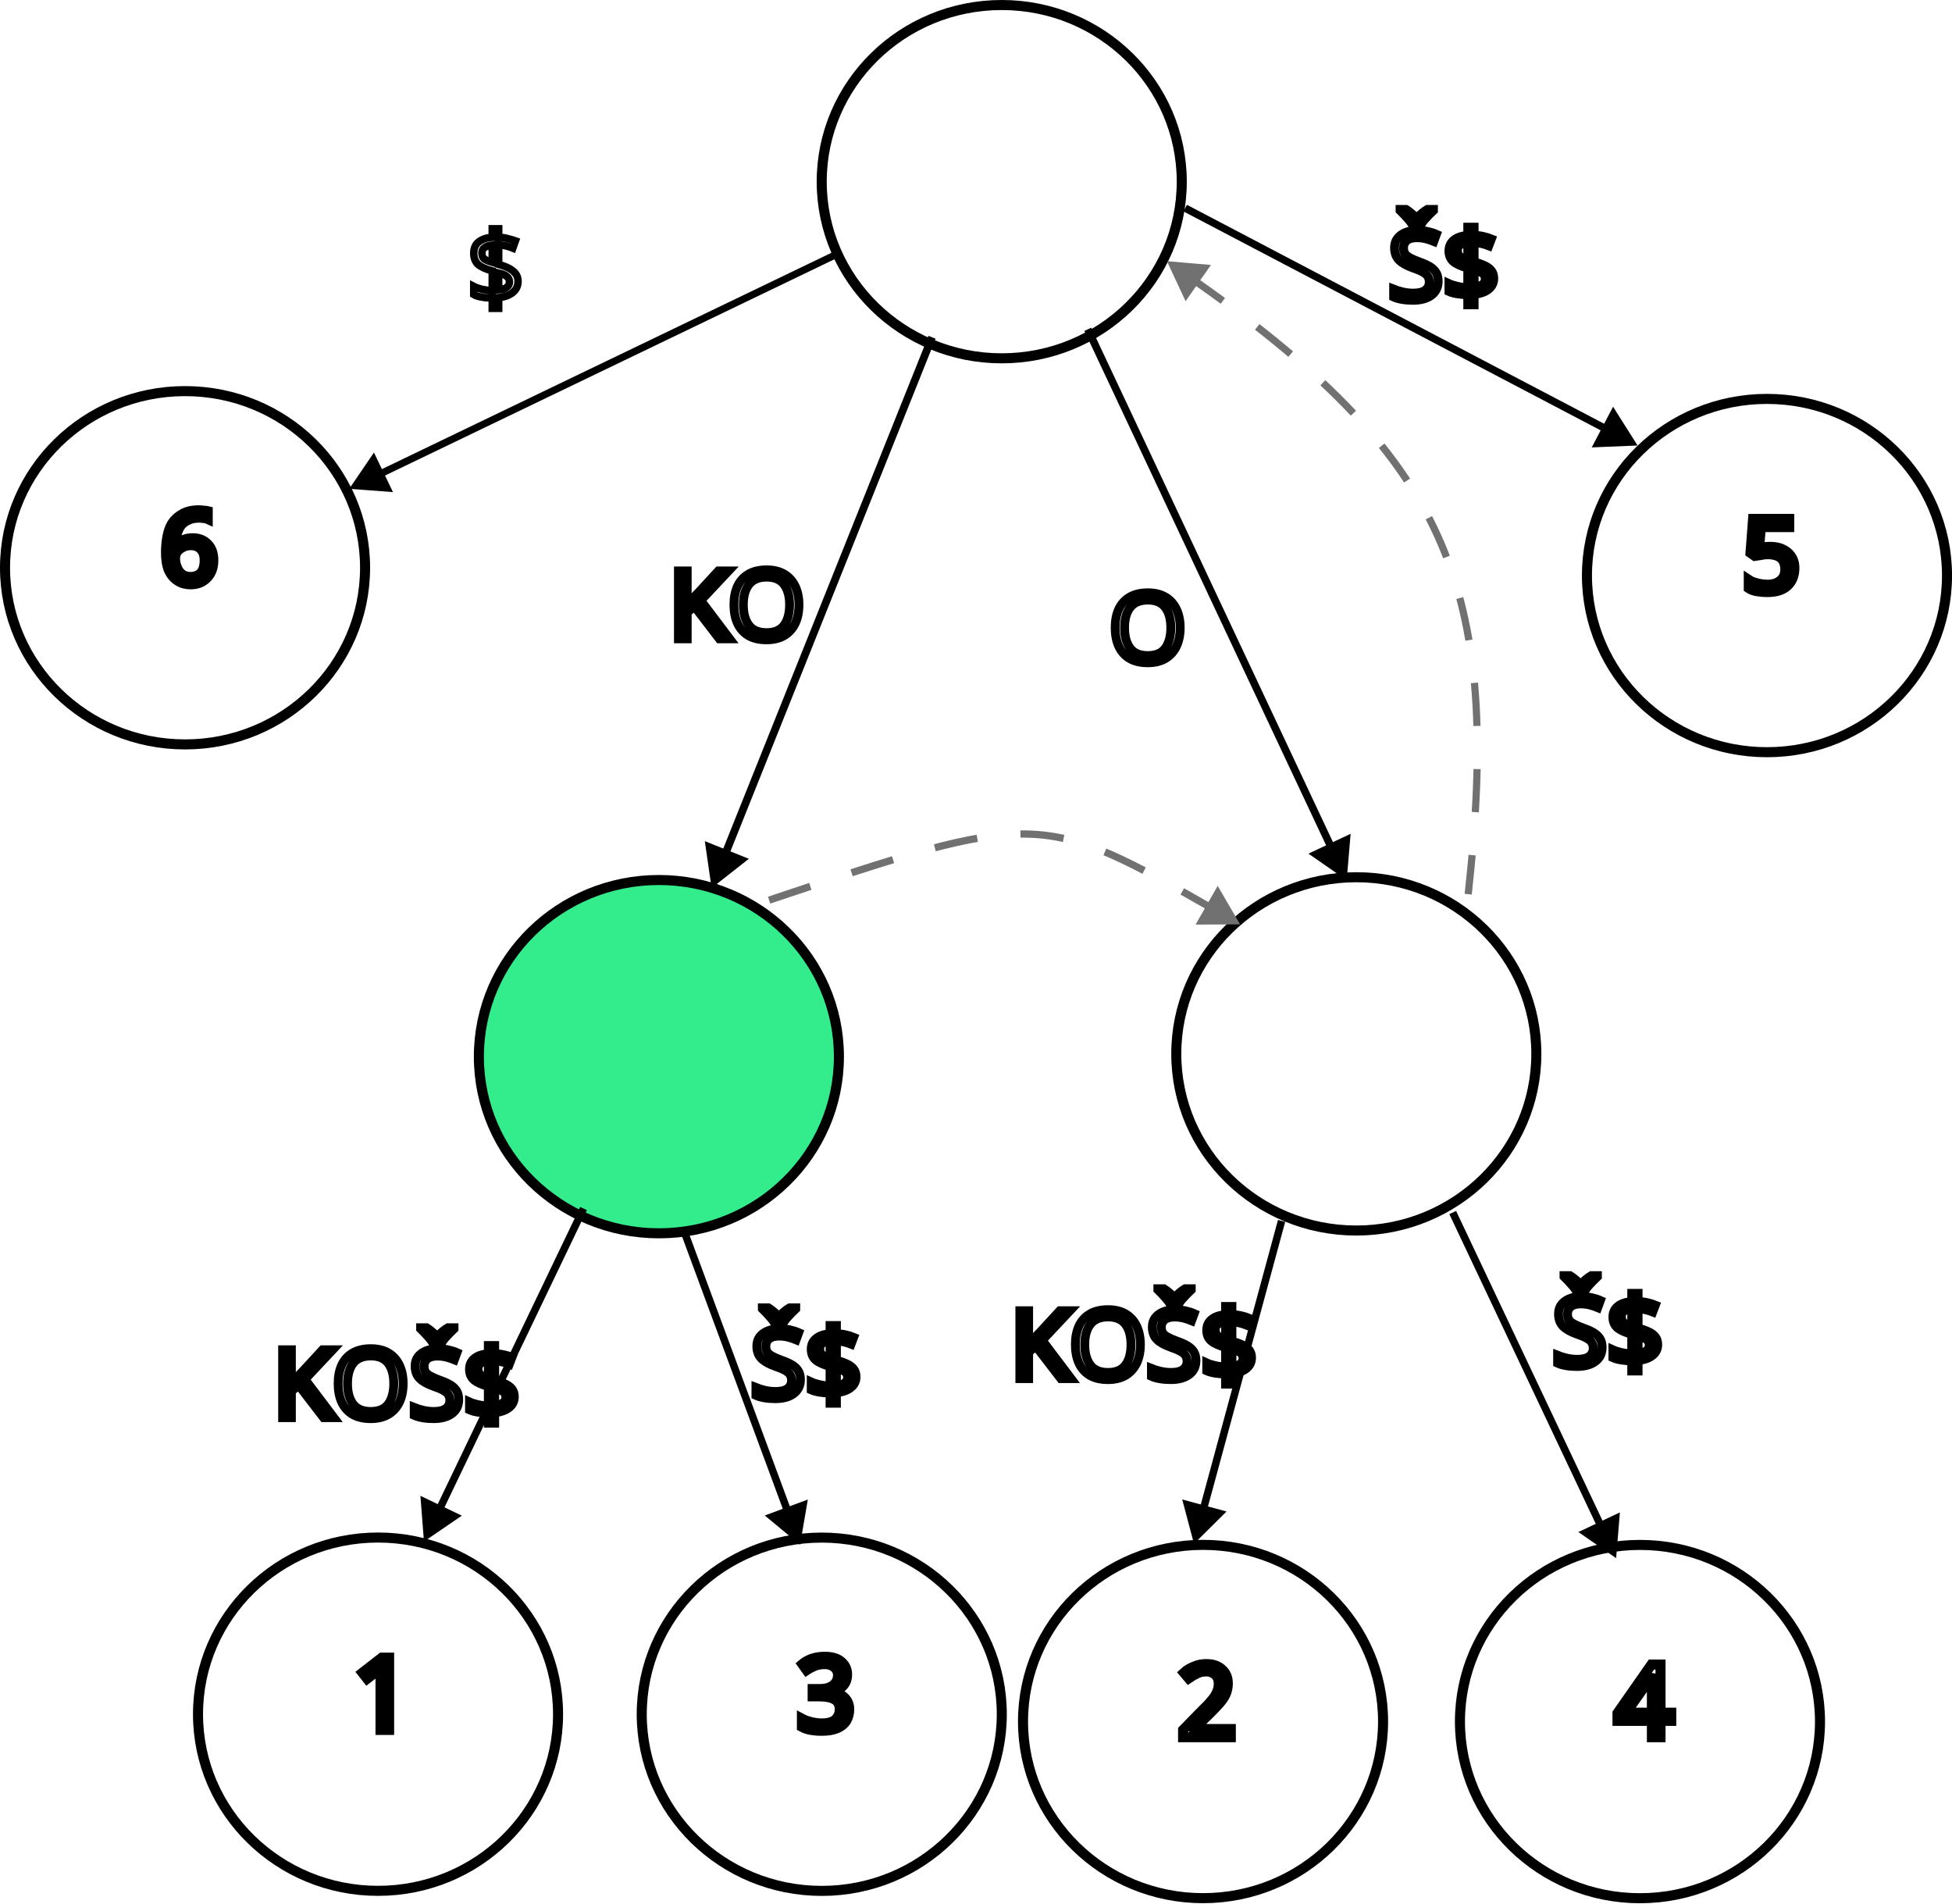
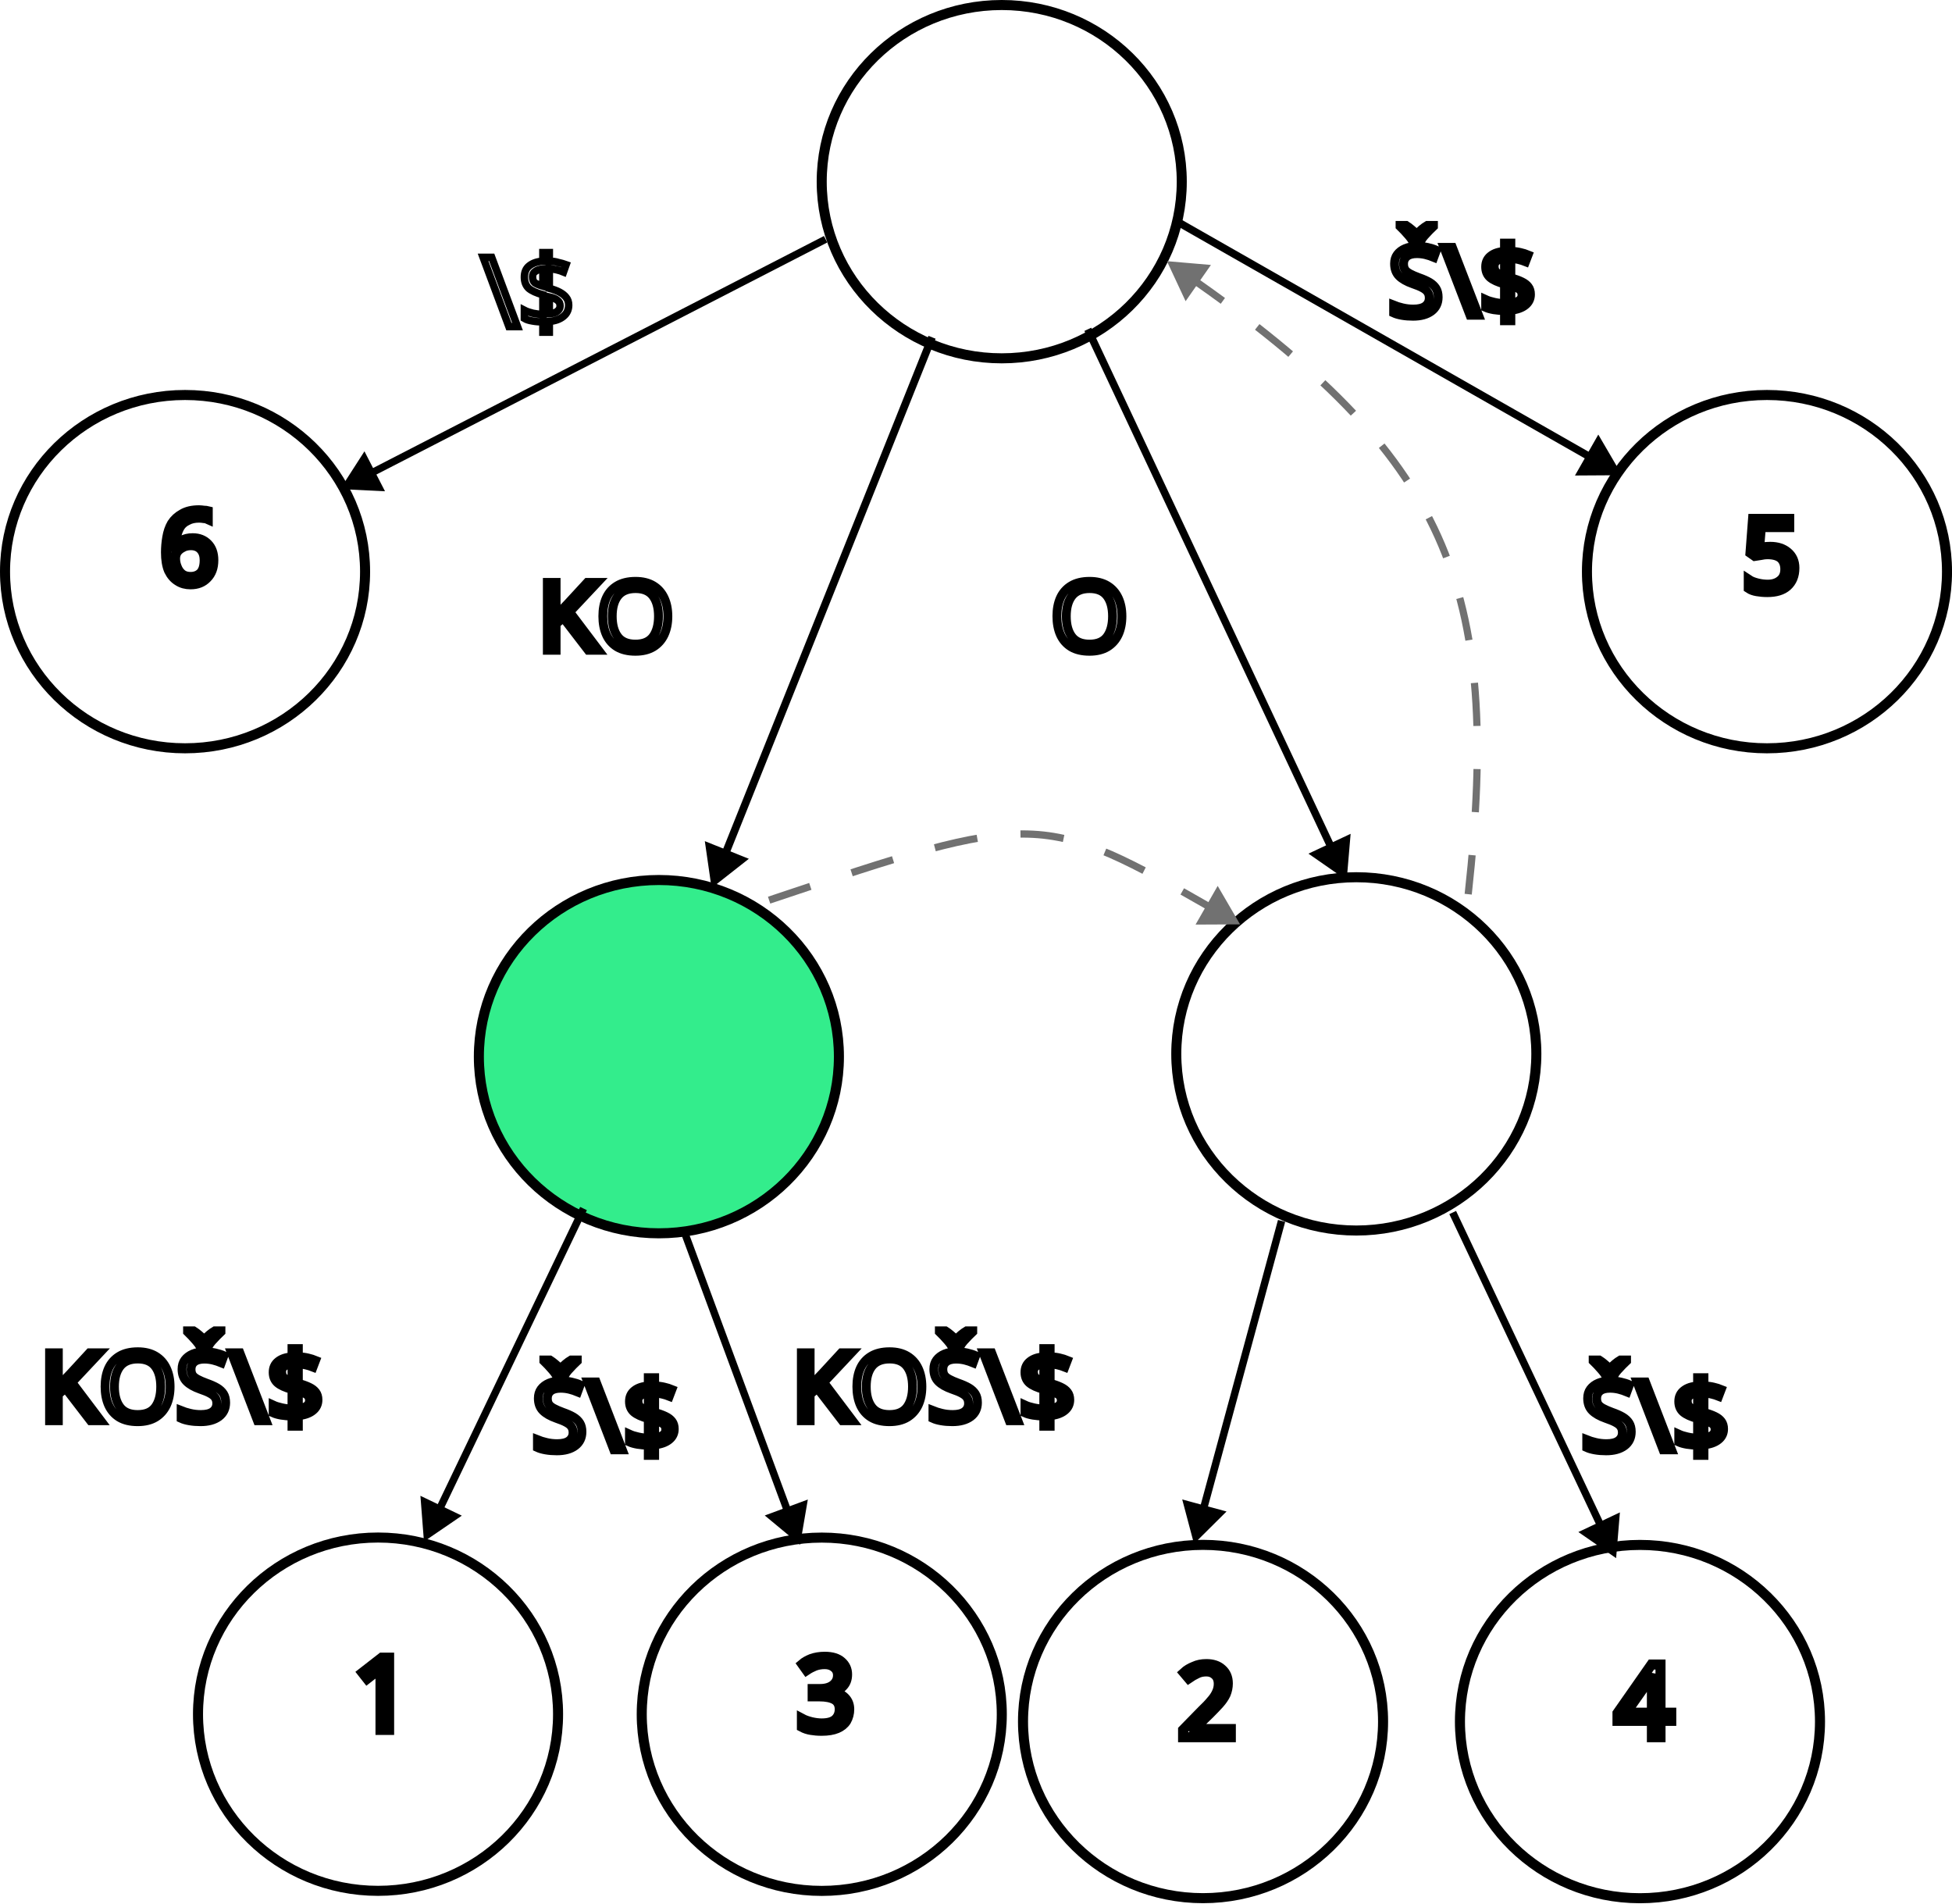
<svg xmlns="http://www.w3.org/2000/svg" width="70.913mm" height="69.127mm" viewBox="0 0 70.913 69.127" version="1.1" id="svg1" xml:space="preserve">
  <defs id="defs1">
    <rect x="490.732" y="241.831" width="161.927" height="94.045" id="rect44" />
    <marker style="overflow:visible" id="Triangle" refX="0" refY="0" orient="auto" markerWidth="1" markerHeight="1" viewBox="0 0 1 1" preserveAspectRatio="xMidYMid">
      <path transform="scale(0.5)" style="fill:context-stroke;fill-rule:evenodd;stroke:context-stroke;stroke-width:1pt" d="M 5.77,0 -2.88,5 V -5 Z" id="path135" />
    </marker>
    <marker style="overflow:visible" id="Triangle-1-27-2-8" refX="0" refY="0" orient="auto-start-reverse" markerWidth="1" markerHeight="1" viewBox="0 0 1 1" preserveAspectRatio="xMidYMid">
      <path transform="scale(0.5)" style="fill:context-stroke;fill-rule:evenodd;stroke:context-stroke;stroke-width:1pt" d="M 5.77,0 -2.88,5 V -5 Z" id="path135-7-9-91-0" />
    </marker>
    <marker style="overflow:visible" id="Triangle-1-27-0-35-6" refX="0" refY="0" orient="auto-start-reverse" markerWidth="1" markerHeight="1" viewBox="0 0 1 1" preserveAspectRatio="xMidYMid">
      <path transform="scale(0.5)" style="fill:context-stroke;fill-rule:evenodd;stroke:context-stroke;stroke-width:1pt" d="M 5.77,0 -2.88,5 V -5 Z" id="path135-7-9-9-9-8" />
    </marker>
    <marker style="overflow:visible" id="Triangle-1-27-0-3-8-1" refX="0" refY="0" orient="auto-start-reverse" markerWidth="1" markerHeight="1" viewBox="0 0 1 1" preserveAspectRatio="xMidYMid">
      <path transform="scale(0.5)" style="fill:context-stroke;fill-rule:evenodd;stroke:context-stroke;stroke-width:1pt" d="M 5.77,0 -2.88,5 V -5 Z" id="path135-7-9-9-8-4-9" />
    </marker>
    <marker style="overflow:visible" id="Triangle-1-2-4-6-7" refX="0" refY="0" orient="auto-start-reverse" markerWidth="1" markerHeight="1" viewBox="0 0 1 1" preserveAspectRatio="xMidYMid">
      <path transform="scale(0.5)" style="fill:context-stroke;fill-rule:evenodd;stroke:context-stroke;stroke-width:1pt" d="M 5.77,0 -2.88,5 V -5 Z" id="path135-7-2-3-3-2" />
    </marker>
    <marker style="overflow:visible" id="Triangle-1-27-0-35-7-2" refX="0" refY="0" orient="auto-start-reverse" markerWidth="1" markerHeight="1" viewBox="0 0 1 1" preserveAspectRatio="xMidYMid">
      <path transform="scale(0.5)" style="fill:context-stroke;fill-rule:evenodd;stroke:context-stroke;stroke-width:1pt" d="M 5.77,0 -2.88,5 V -5 Z" id="path135-7-9-9-9-7-8" />
    </marker>
    <marker style="overflow:visible" id="Triangle-1-27-0-3-8-3-9" refX="0" refY="0" orient="auto-start-reverse" markerWidth="1" markerHeight="1" viewBox="0 0 1 1" preserveAspectRatio="xMidYMid">
      <path transform="scale(0.5)" style="fill:context-stroke;fill-rule:evenodd;stroke:context-stroke;stroke-width:1pt" d="M 5.77,0 -2.88,5 V -5 Z" id="path135-7-9-9-8-4-3-0" />
    </marker>
    <marker style="overflow:visible" id="Triangle-5" refX="0" refY="0" orient="auto-start-reverse" markerWidth="1" markerHeight="1" viewBox="0 0 1 1" preserveAspectRatio="xMidYMid">
      <path transform="scale(0.5)" style="fill:context-stroke;fill-rule:evenodd;stroke:context-stroke;stroke-width:1pt" d="M 5.77,0 -2.88,5 V -5 Z" id="path135-8" />
    </marker>
    <marker style="overflow:visible" id="Triangle-58" refX="0" refY="0" orient="auto-start-reverse" markerWidth="1" markerHeight="1" viewBox="0 0 1 1" preserveAspectRatio="xMidYMid">
      <path transform="scale(0.5)" style="fill:context-stroke;fill-rule:evenodd;stroke:context-stroke;stroke-width:1pt" d="M 5.77,0 -2.88,5 V -5 Z" id="path135-1" />
    </marker>
    <rect x="173.456" y="550.378" width="62.326" height="20.116" id="rect37" />
    <rect x="173.456" y="550.378" width="62.326" height="20.116" id="rect38" />
    <rect x="173.456" y="550.378" width="62.326" height="20.116" id="rect39" />
    <rect x="173.456" y="550.378" width="62.326" height="20.116" id="rect40" />
    <rect x="173.456" y="550.378" width="62.326" height="20.116" id="rect41" />
    <rect x="173.456" y="550.378" width="62.326" height="20.116" id="rect42" />
    <rect x="173.456" y="550.378" width="62.326" height="20.116" id="rect43" />
  </defs>
  <g id="g37" transform="translate(-68.26251,-90.09062)" style="display:inline">
    <text xml:space="preserve" style="font-style:normal;font-variant:normal;font-weight:normal;font-stretch:normal;font-size:3.678px;font-family:sans-serif;-inkscape-font-specification:'sans-serif, Normal';font-variant-ligatures:normal;font-variant-caps:normal;font-variant-numeric:normal;font-variant-east-asian:normal;text-align:start;writing-mode:lr-tb;direction:ltr;text-anchor:start;display:inline;fill:none;fill-opacity:0;fill-rule:nonzero;stroke:#000000;stroke-width:0.365;stroke-dasharray:none;stroke-opacity:1" x="81.102" y="152.919" id="text1">
      <tspan id="tspan1" style="stroke-width:0.365" x="81.102" y="152.919">1</tspan>
    </text>
    <ellipse style="fill:none;fill-opacity:0;fill-rule:nonzero;stroke:#000000;stroke-width:0.365;stroke-dasharray:none;stroke-opacity:1" id="ellipse1" cx="104.654" cy="96.689" rx="6.54" ry="6.416" />
    <ellipse style="fill:#05e972;fill-opacity:0.816;fill-rule:nonzero;stroke:#000000;stroke-width:0.365;stroke-dasharray:none;stroke-opacity:1" id="ellipse2" cx="92.199" cy="128.469" rx="6.54" ry="6.416" />
    <ellipse style="fill:none;fill-opacity:0;fill-rule:nonzero;stroke:#000000;stroke-width:0.365;stroke-dasharray:none;stroke-opacity:1" id="ellipse3" cx="81.996" cy="152.351" rx="6.54" ry="6.416" />
    <text xml:space="preserve" style="font-style:normal;font-variant:normal;font-weight:normal;font-stretch:normal;font-size:3.678px;font-family:sans-serif;-inkscape-font-specification:'sans-serif, Normal';font-variant-ligatures:normal;font-variant-caps:normal;font-variant-numeric:normal;font-variant-east-asian:normal;text-align:start;writing-mode:lr-tb;direction:ltr;text-anchor:start;display:inline;fill:none;fill-opacity:0;fill-rule:nonzero;stroke:#000000;stroke-width:0.365;stroke-dasharray:none;stroke-opacity:1" x="97.222" y="152.921" id="text3">
      <tspan id="tspan3" style="stroke-width:0.365" x="97.222" y="152.921">3</tspan>
    </text>
    <ellipse style="fill:none;fill-opacity:0;fill-rule:nonzero;stroke:#000000;stroke-width:0.365;stroke-dasharray:none;stroke-opacity:1" id="ellipse4" cx="98.116" cy="152.353" rx="6.54" ry="6.416" />
    <path style="fill:none;fill-opacity:0;fill-rule:nonzero;stroke:#000000;stroke-width:0.28;stroke-dasharray:none;stroke-opacity:1;marker-end:url(#Triangle-1-27-2-8)" d="m 102.122,102.341 -7.639,19.082" id="path5" />
    <path style="fill:none;fill-opacity:0;fill-rule:nonzero;stroke:#000000;stroke-width:0.271;stroke-dasharray:none;stroke-opacity:1;marker-end:url(#Triangle-1-27-0-35-6)" d="m 89.461,133.986 -5.381,11.227" id="path8" />
    <path style="fill:none;fill-opacity:0;fill-rule:nonzero;stroke:#000000;stroke-width:0.271;stroke-dasharray:none;stroke-opacity:1;marker-end:url(#Triangle-1-27-0-3-8-1)" d="m 93.129,134.851 3.865,10.444" id="path9" />
-     <text xml:space="preserve" transform="matrix(0.2326683,0,0,0.2252089,52.20115,-13.68717)" id="text28" style="font-style:normal;font-variant:normal;font-weight:300;font-stretch:normal;font-size:15.411px;font-family:Calibri;-inkscape-font-specification:'Calibri, Light';font-variant-ligatures:normal;font-variant-caps:normal;font-variant-numeric:normal;font-variant-east-asian:normal;text-align:start;writing-mode:lr-tb;direction:ltr;white-space:pre;shape-inside:url(#rect37);display:inline;fill:none;fill-opacity:0;fill-rule:nonzero;stroke:#000000;stroke-width:1.38;stroke-dasharray:none;stroke-opacity:1">
-       <tspan x="173.457" y="563.862" id="tspan2">KO</tspan>
+     <text xml:space="preserve" transform="matrix(0.2326683,0,0,0.2252089,47.43865,-13.27051)" id="text28" style="font-style:normal;font-variant:normal;font-weight:300;font-stretch:normal;font-size:15.411px;font-family:Calibri;-inkscape-font-specification:'Calibri, Light';font-variant-ligatures:normal;font-variant-caps:normal;font-variant-numeric:normal;font-variant-east-asian:normal;text-align:start;writing-mode:lr-tb;direction:ltr;white-space:pre;shape-inside:url(#rect37);display:inline;fill:none;fill-opacity:0;fill-rule:nonzero;stroke:#000000;stroke-width:1.38;stroke-dasharray:none;stroke-opacity:1">
+       <tspan x="173.457" y="563.862" id="tspan10">KO</tspan>
    </text>
-     <text xml:space="preserve" transform="matrix(0.2326683,0,0,0.2252089,55.18426,13.87497)" id="text29" style="font-style:normal;font-variant:normal;font-weight:300;font-stretch:normal;font-size:15.411px;font-family:Calibri;-inkscape-font-specification:'Calibri, Light';font-variant-ligatures:normal;font-variant-caps:normal;font-variant-numeric:normal;font-variant-east-asian:normal;text-align:start;writing-mode:lr-tb;direction:ltr;white-space:pre;shape-inside:url(#rect38);display:inline;fill:none;fill-opacity:0;fill-rule:nonzero;stroke:#000000;stroke-width:1.38;stroke-dasharray:none;stroke-opacity:1">
-       <tspan x="173.457" y="563.862" id="tspan4">Š$</tspan>
+     <text xml:space="preserve" transform="matrix(0.2326683,0,0,0.2252089,47.24675,15.7698)" id="text29" style="font-style:normal;font-variant:normal;font-weight:300;font-stretch:normal;font-size:15.411px;font-family:Calibri;-inkscape-font-specification:'Calibri, Light';font-variant-ligatures:normal;font-variant-caps:normal;font-variant-numeric:normal;font-variant-east-asian:normal;text-align:start;writing-mode:lr-tb;direction:ltr;white-space:pre;shape-inside:url(#rect38);display:inline;fill:none;fill-opacity:0;fill-rule:nonzero;stroke:#000000;stroke-width:1.38;stroke-dasharray:none;stroke-opacity:1">
+       <tspan x="173.457" y="563.862" id="tspan11">Š\$</tspan>
    </text>
    <ellipse style="fill:none;fill-opacity:0;fill-rule:nonzero;stroke:#000000;stroke-width:0.365;stroke-dasharray:none;stroke-opacity:1" id="ellipse29" cx="117.535" cy="128.368" rx="6.54" ry="6.416" />
    <path style="fill:none;fill-opacity:0;fill-rule:nonzero;stroke:#000000;stroke-width:0.275;stroke-dasharray:none;stroke-opacity:1;marker-end:url(#Triangle-1-2-4-6-7)" d="m 107.781,102.052 8.989,19.125" id="path29" />
-     <text xml:space="preserve" transform="matrix(0.2326683,0,0,0.2252089,68.19823,-12.85386)" id="text30" style="font-style:normal;font-variant:normal;font-weight:300;font-stretch:normal;font-size:15.411px;font-family:Calibri;-inkscape-font-specification:'Calibri, Light';font-variant-ligatures:normal;font-variant-caps:normal;font-variant-numeric:normal;font-variant-east-asian:normal;text-align:start;writing-mode:lr-tb;direction:ltr;white-space:pre;shape-inside:url(#rect39);display:inline;fill:none;fill-opacity:0;fill-rule:nonzero;stroke:#000000;stroke-width:1.38;stroke-dasharray:none;stroke-opacity:1">
-       <tspan x="173.457" y="563.862" id="tspan5">O</tspan>
+     <text xml:space="preserve" transform="matrix(0.2326683,0,0,0.2252089,66.08157,-13.27051)" id="text30" style="font-style:normal;font-variant:normal;font-weight:300;font-stretch:normal;font-size:15.411px;font-family:Calibri;-inkscape-font-specification:'Calibri, Light';font-variant-ligatures:normal;font-variant-caps:normal;font-variant-numeric:normal;font-variant-east-asian:normal;text-align:start;writing-mode:lr-tb;direction:ltr;white-space:pre;shape-inside:url(#rect39);display:inline;fill:none;fill-opacity:0;fill-rule:nonzero;stroke:#000000;stroke-width:1.38;stroke-dasharray:none;stroke-opacity:1">
+       <tspan x="173.457" y="563.862" id="tspan12">O</tspan>
    </text>
-     <text xml:space="preserve" transform="matrix(0.2326683,0,0,0.2252089,37.82211,14.60027)" id="text31" style="font-style:normal;font-variant:normal;font-weight:300;font-stretch:normal;font-size:15.411px;font-family:Calibri;-inkscape-font-specification:'Calibri, Light';font-variant-ligatures:normal;font-variant-caps:normal;font-variant-numeric:normal;font-variant-east-asian:normal;text-align:start;writing-mode:lr-tb;direction:ltr;white-space:pre;shape-inside:url(#rect40);display:inline;fill:none;fill-opacity:0;fill-rule:nonzero;stroke:#000000;stroke-width:1.38;stroke-dasharray:none;stroke-opacity:1">
-       <tspan x="173.457" y="563.862" id="tspan6">KOŠ$</tspan>
+     <text xml:space="preserve" transform="matrix(0.2326683,0,0,0.2252089,29.35544,14.71147)" id="text31" style="font-style:normal;font-variant:normal;font-weight:300;font-stretch:normal;font-size:15.411px;font-family:Calibri;-inkscape-font-specification:'Calibri, Light';font-variant-ligatures:normal;font-variant-caps:normal;font-variant-numeric:normal;font-variant-east-asian:normal;text-align:start;writing-mode:lr-tb;direction:ltr;white-space:pre;shape-inside:url(#rect40);display:inline;fill:none;fill-opacity:0;fill-rule:nonzero;stroke:#000000;stroke-width:1.38;stroke-dasharray:none;stroke-opacity:1">
+       <tspan x="173.457" y="563.862" id="tspan13">KOŠ\$</tspan>
    </text>
    <text xml:space="preserve" style="font-style:normal;font-variant:normal;font-weight:normal;font-stretch:normal;font-size:3.678px;font-family:sans-serif;-inkscape-font-specification:'sans-serif, Normal';font-variant-ligatures:normal;font-variant-caps:normal;font-variant-numeric:normal;font-variant-east-asian:normal;text-align:start;writing-mode:lr-tb;direction:ltr;text-anchor:start;display:inline;fill:none;fill-opacity:0;fill-rule:nonzero;stroke:#000000;stroke-width:0.365;stroke-dasharray:none;stroke-opacity:1" x="111.072" y="153.185" id="text32">
      <tspan id="tspan32" style="stroke-width:0.365" x="111.072" y="153.185">2</tspan>
    </text>
    <ellipse style="fill:none;fill-opacity:0;fill-rule:nonzero;stroke:#000000;stroke-width:0.365;stroke-dasharray:none;stroke-opacity:1" id="ellipse32" cx="111.967" cy="152.617" rx="6.54" ry="6.416" />
    <text xml:space="preserve" style="font-style:normal;font-variant:normal;font-weight:normal;font-stretch:normal;font-size:3.678px;font-family:sans-serif;-inkscape-font-specification:'sans-serif, Normal';font-variant-ligatures:normal;font-variant-caps:normal;font-variant-numeric:normal;font-variant-east-asian:normal;text-align:start;writing-mode:lr-tb;direction:ltr;text-anchor:start;display:inline;fill:none;fill-opacity:0;fill-rule:nonzero;stroke:#000000;stroke-width:0.365;stroke-dasharray:none;stroke-opacity:1" x="126.946" y="153.187" id="text33">
      <tspan id="tspan33" style="stroke-width:0.365" x="126.946" y="153.187">4</tspan>
    </text>
    <ellipse style="fill:none;fill-opacity:0;fill-rule:nonzero;stroke:#000000;stroke-width:0.365;stroke-dasharray:none;stroke-opacity:1" id="ellipse33" cx="127.84" cy="152.619" rx="6.54" ry="6.416" />
    <path style="fill:none;fill-opacity:0;fill-rule:nonzero;stroke:#000000;stroke-width:0.271;stroke-dasharray:none;stroke-opacity:1;marker-end:url(#Triangle-1-27-0-35-7-2)" d="m 114.82,134.435 -2.93,10.799" id="path33" />
    <path style="fill:none;fill-opacity:0;fill-rule:nonzero;stroke:#000000;stroke-width:0.271;stroke-dasharray:none;stroke-opacity:1;marker-end:url(#Triangle-1-27-0-3-8-3-9)" d="m 121.037,134.13 5.525,11.683" id="path34" />
-     <text xml:space="preserve" transform="matrix(0.2326683,0,0,0.2252089,84.308,12.70601)" id="text34" style="font-style:normal;font-variant:normal;font-weight:300;font-stretch:normal;font-size:15.411px;font-family:Calibri;-inkscape-font-specification:'Calibri, Light';font-variant-ligatures:normal;font-variant-caps:normal;font-variant-numeric:normal;font-variant-east-asian:normal;text-align:start;writing-mode:lr-tb;direction:ltr;white-space:pre;shape-inside:url(#rect41);display:inline;fill:none;fill-opacity:0;fill-rule:nonzero;stroke:#000000;stroke-width:1.38;stroke-dasharray:none;stroke-opacity:1">
-       <tspan x="173.457" y="563.862" id="tspan7">Š$</tspan>
+     <text xml:space="preserve" transform="matrix(0.2326683,0,0,0.2252089,85.36634,15.7698)" id="text34" style="font-style:normal;font-variant:normal;font-weight:300;font-stretch:normal;font-size:15.411px;font-family:Calibri;-inkscape-font-specification:'Calibri, Light';font-variant-ligatures:normal;font-variant-caps:normal;font-variant-numeric:normal;font-variant-east-asian:normal;text-align:start;writing-mode:lr-tb;direction:ltr;white-space:pre;shape-inside:url(#rect41);display:inline;fill:none;fill-opacity:0;fill-rule:nonzero;stroke:#000000;stroke-width:1.38;stroke-dasharray:none;stroke-opacity:1">
+       <tspan x="173.457" y="563.862" id="tspan14">Š\$</tspan>
    </text>
-     <text xml:space="preserve" transform="matrix(0.2326683,0,0,0.2252089,64.60451,13.18277)" id="text35" style="font-style:normal;font-variant:normal;font-weight:300;font-stretch:normal;font-size:15.411px;font-family:Calibri;-inkscape-font-specification:'Calibri, Light';font-variant-ligatures:normal;font-variant-caps:normal;font-variant-numeric:normal;font-variant-east-asian:normal;text-align:start;writing-mode:lr-tb;direction:ltr;white-space:pre;shape-inside:url(#rect42);display:inline;fill:none;fill-opacity:0;fill-rule:nonzero;stroke:#000000;stroke-width:1.38;stroke-dasharray:none;stroke-opacity:1">
-       <tspan x="173.457" y="563.862" id="tspan8">KOŠ$</tspan>
+     <text xml:space="preserve" transform="matrix(0.2326683,0,0,0.2252089,56.667,14.71147)" id="text35" style="font-style:normal;font-variant:normal;font-weight:300;font-stretch:normal;font-size:15.411px;font-family:Calibri;-inkscape-font-specification:'Calibri, Light';font-variant-ligatures:normal;font-variant-caps:normal;font-variant-numeric:normal;font-variant-east-asian:normal;text-align:start;writing-mode:lr-tb;direction:ltr;white-space:pre;shape-inside:url(#rect42);display:inline;fill:none;fill-opacity:0;fill-rule:nonzero;stroke:#000000;stroke-width:1.38;stroke-dasharray:none;stroke-opacity:1">
+       <tspan x="173.457" y="563.862" id="tspan15">KOŠ\$</tspan>
    </text>
    <path style="fill:none;fill-opacity:0;fill-rule:nonzero;stroke:#717171;stroke-width:0.263;stroke-dasharray:1.579, 1.579;stroke-dashoffset:0;stroke-opacity:1;marker-end:url(#Triangle-1-27-0-3-8-3-9)" d="m 96.203,122.785 c 9.762,-3.273 9.857,-3.268 16.299,0.416" id="path35" />
    <path style="fill:none;fill-opacity:0;fill-rule:nonzero;stroke:#717171;stroke-width:0.261;stroke-dasharray:1.566, 1.566;stroke-dashoffset:0;stroke-opacity:1;marker-start:url(#Triangle-5)" d="m 111.414,100.107 c 9.409,6.574 11.426,11.191 10.186,22.461" id="path36" />
    <text xml:space="preserve" style="font-style:normal;font-variant:normal;font-weight:normal;font-stretch:normal;font-size:3.678px;font-family:sans-serif;-inkscape-font-specification:'sans-serif, Normal';font-variant-ligatures:normal;font-variant-caps:normal;font-variant-numeric:normal;font-variant-east-asian:normal;text-align:start;writing-mode:lr-tb;direction:ltr;text-anchor:start;display:inline;fill:none;fill-opacity:0;fill-rule:nonzero;stroke:#000000;stroke-width:0.365;stroke-dasharray:none;stroke-opacity:1" x="131.56" y="111.563" id="text36">
      <tspan id="tspan36" style="stroke-width:0.365" x="131.56" y="111.563">5</tspan>
    </text>
-     <ellipse style="fill:none;fill-opacity:0;fill-rule:nonzero;stroke:#000000;stroke-width:0.365;stroke-dasharray:none;stroke-opacity:1" id="ellipse36" cx="132.454" cy="110.995" rx="6.54" ry="6.416" />
+     <ellipse style="fill:none;fill-opacity:0;fill-rule:nonzero;stroke:#000000;stroke-width:0.365;stroke-dasharray:none;stroke-opacity:1" id="ellipse36" cx="132.454" cy="110.853" rx="6.54" ry="6.416" />
    <text xml:space="preserve" style="font-style:normal;font-variant:normal;font-weight:normal;font-stretch:normal;font-size:3.678px;font-family:sans-serif;-inkscape-font-specification:'sans-serif, Normal';font-variant-ligatures:normal;font-variant-caps:normal;font-variant-numeric:normal;font-variant-east-asian:normal;text-align:start;writing-mode:lr-tb;direction:ltr;text-anchor:start;display:inline;fill:none;fill-opacity:0;fill-rule:nonzero;stroke:#000000;stroke-width:0.365;stroke-dasharray:none;stroke-opacity:1" x="74.091" y="111.281" id="text36-8">
      <tspan id="tspan36-8" style="stroke-width:0.365" x="74.091" y="111.281">6</tspan>
    </text>
-     <ellipse style="fill:none;fill-opacity:0;fill-rule:nonzero;stroke:#000000;stroke-width:0.365;stroke-dasharray:none;stroke-opacity:1" id="ellipse36-2" cx="74.985" cy="110.712" rx="6.54" ry="6.416" />
-     <text xml:space="preserve" transform="matrix(0.2326683,0,0,0.2252089,78.35142,-26.01841)" id="text37" style="font-style:normal;font-variant:normal;font-weight:300;font-stretch:normal;font-size:15.411px;font-family:Calibri;-inkscape-font-specification:'Calibri, Light';font-variant-ligatures:normal;font-variant-caps:normal;font-variant-numeric:normal;font-variant-east-asian:normal;text-align:start;writing-mode:lr-tb;direction:ltr;white-space:pre;shape-inside:url(#rect43);display:inline;fill:none;fill-opacity:0;fill-rule:nonzero;stroke:#000000;stroke-width:1.38;stroke-dasharray:none;stroke-opacity:1">
-       <tspan x="173.457" y="563.862" id="tspan9">Š$</tspan>
+     <ellipse style="fill:none;fill-opacity:0;fill-rule:nonzero;stroke:#000000;stroke-width:0.365;stroke-dasharray:none;stroke-opacity:1" id="ellipse36-2" cx="74.985" cy="110.853" rx="6.54" ry="6.416" />
+     <text xml:space="preserve" transform="matrix(0.2326683,0,0,0.2252089,78.35142,-25.4395)" id="text37" style="font-style:normal;font-variant:normal;font-weight:300;font-stretch:normal;font-size:15.411px;font-family:Calibri;-inkscape-font-specification:'Calibri, Light';font-variant-ligatures:normal;font-variant-caps:normal;font-variant-numeric:normal;font-variant-east-asian:normal;text-align:start;writing-mode:lr-tb;direction:ltr;white-space:pre;shape-inside:url(#rect43);display:inline;fill:none;fill-opacity:0;fill-rule:nonzero;stroke:#000000;stroke-width:1.38;stroke-dasharray:none;stroke-opacity:1">
+       <tspan x="173.457" y="563.862" id="tspan16">Š\$</tspan>
    </text>
-     <path style="fill:none;fill-opacity:0;fill-rule:nonzero;stroke:#000000;stroke-width:0.271;stroke-dasharray:none;stroke-dashoffset:0;stroke-opacity:1;marker-end:url(#Triangle-58)" d="m 111.318,97.649 c 15.583,8.176 15.583,8.176 15.583,8.176" id="path37" />
-     <path style="fill:none;fill-opacity:0;stroke:#000000;stroke-width:0.259;marker-end:url(#Triangle)" d="M 98.756,99.277 81.779,107.445" id="path43" />
-     <text xml:space="preserve" style="font-style:normal;font-variant:normal;font-weight:300;font-stretch:normal;font-size:3.528px;font-family:Calibri;-inkscape-font-specification:'Calibri, Light';font-variant-ligatures:normal;font-variant-caps:normal;font-variant-numeric:normal;font-variant-east-asian:normal;text-align:start;writing-mode:lr-tb;direction:ltr;text-anchor:start;fill:none;fill-opacity:0;stroke:#000000;stroke-width:0.271" x="85.254" y="101.083" id="text38">
-       <tspan id="tspan31" style="font-style:normal;font-variant:normal;font-weight:300;font-stretch:normal;font-size:3.528px;font-family:Calibri;-inkscape-font-specification:'Calibri, Light';font-variant-ligatures:normal;font-variant-caps:normal;font-variant-numeric:normal;font-variant-east-asian:normal;stroke-width:0.271" x="85.254" y="101.083">$</tspan>
+     <path style="fill:none;fill-opacity:0;fill-rule:nonzero;stroke:#000000;stroke-width:0.278;stroke-dasharray:none;stroke-dashoffset:0;stroke-opacity:1;marker-end:url(#Triangle-58)" d="m 111.008,98.128 c 15.323,8.734 15.323,8.734 15.323,8.734" id="path37" />
+     <path style="fill:none;fill-opacity:0;stroke:#000000;stroke-width:0.265;marker-end:url(#Triangle)" d="M 98.256,98.78 81.458,107.423" id="path43" />
+     <text xml:space="preserve" style="font-style:normal;font-variant:normal;font-weight:300;font-stretch:normal;font-size:3.528px;font-family:Calibri;-inkscape-font-specification:'Calibri, Light';font-variant-ligatures:normal;font-variant-caps:normal;font-variant-numeric:normal;font-variant-east-asian:normal;text-align:start;writing-mode:lr-tb;direction:ltr;text-anchor:start;fill:none;fill-opacity:0;stroke:#000000;stroke-width:0.271" x="85.783" y="101.952" id="text38">
+       <tspan id="tspan31" style="font-style:normal;font-variant:normal;font-weight:300;font-stretch:normal;font-size:3.528px;font-family:Calibri;-inkscape-font-specification:'Calibri, Light';font-variant-ligatures:normal;font-variant-caps:normal;font-variant-numeric:normal;font-variant-east-asian:normal;stroke-width:0.271" x="85.783" y="101.952">\$</tspan>
    </text>
    <text xml:space="preserve" transform="matrix(0.2645833,0,0,0.2645833,-2.116667,-108.0823)" id="text39" style="font-style:normal;font-variant:normal;font-weight:300;font-stretch:normal;font-size:13.333px;font-family:Calibri;-inkscape-font-specification:'Calibri, Light';font-variant-ligatures:normal;font-variant-caps:normal;font-variant-numeric:normal;font-variant-east-asian:normal;text-align:start;writing-mode:lr-tb;direction:ltr;white-space:pre;shape-inside:url(#rect44);display:inline;fill:none;fill-opacity:0;stroke:#000000;stroke-width:1.024" />
  </g>
</svg>
